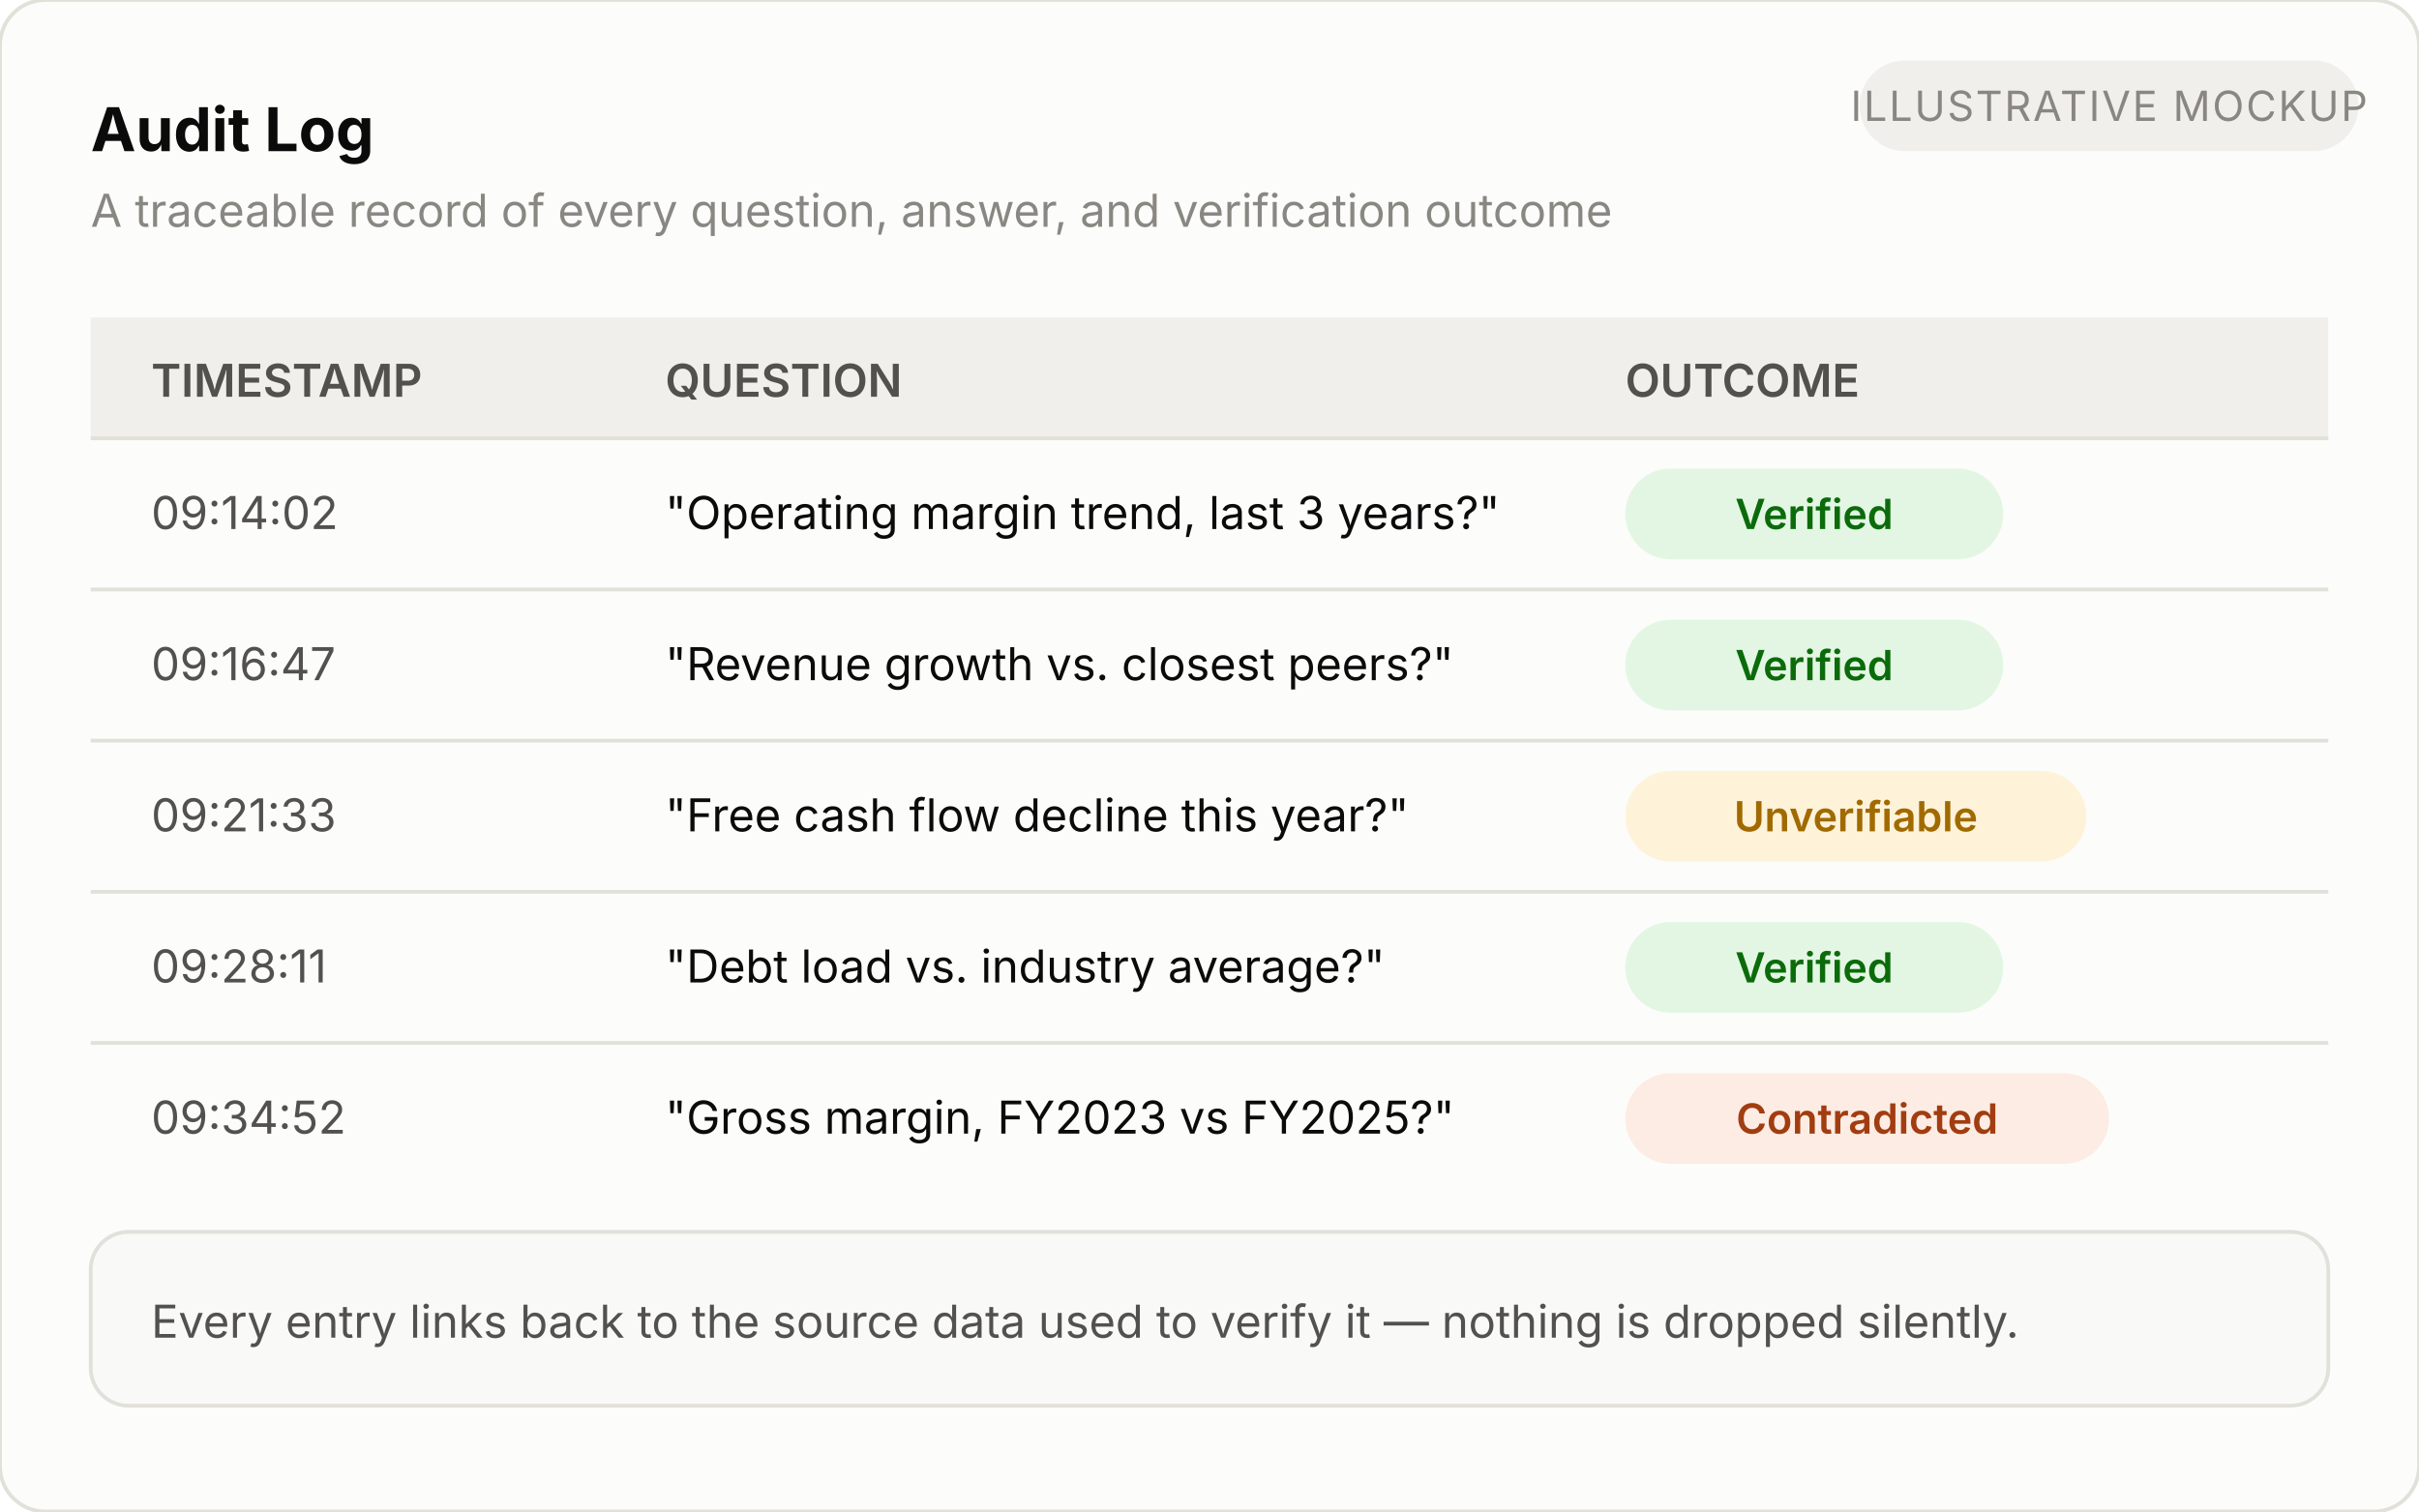
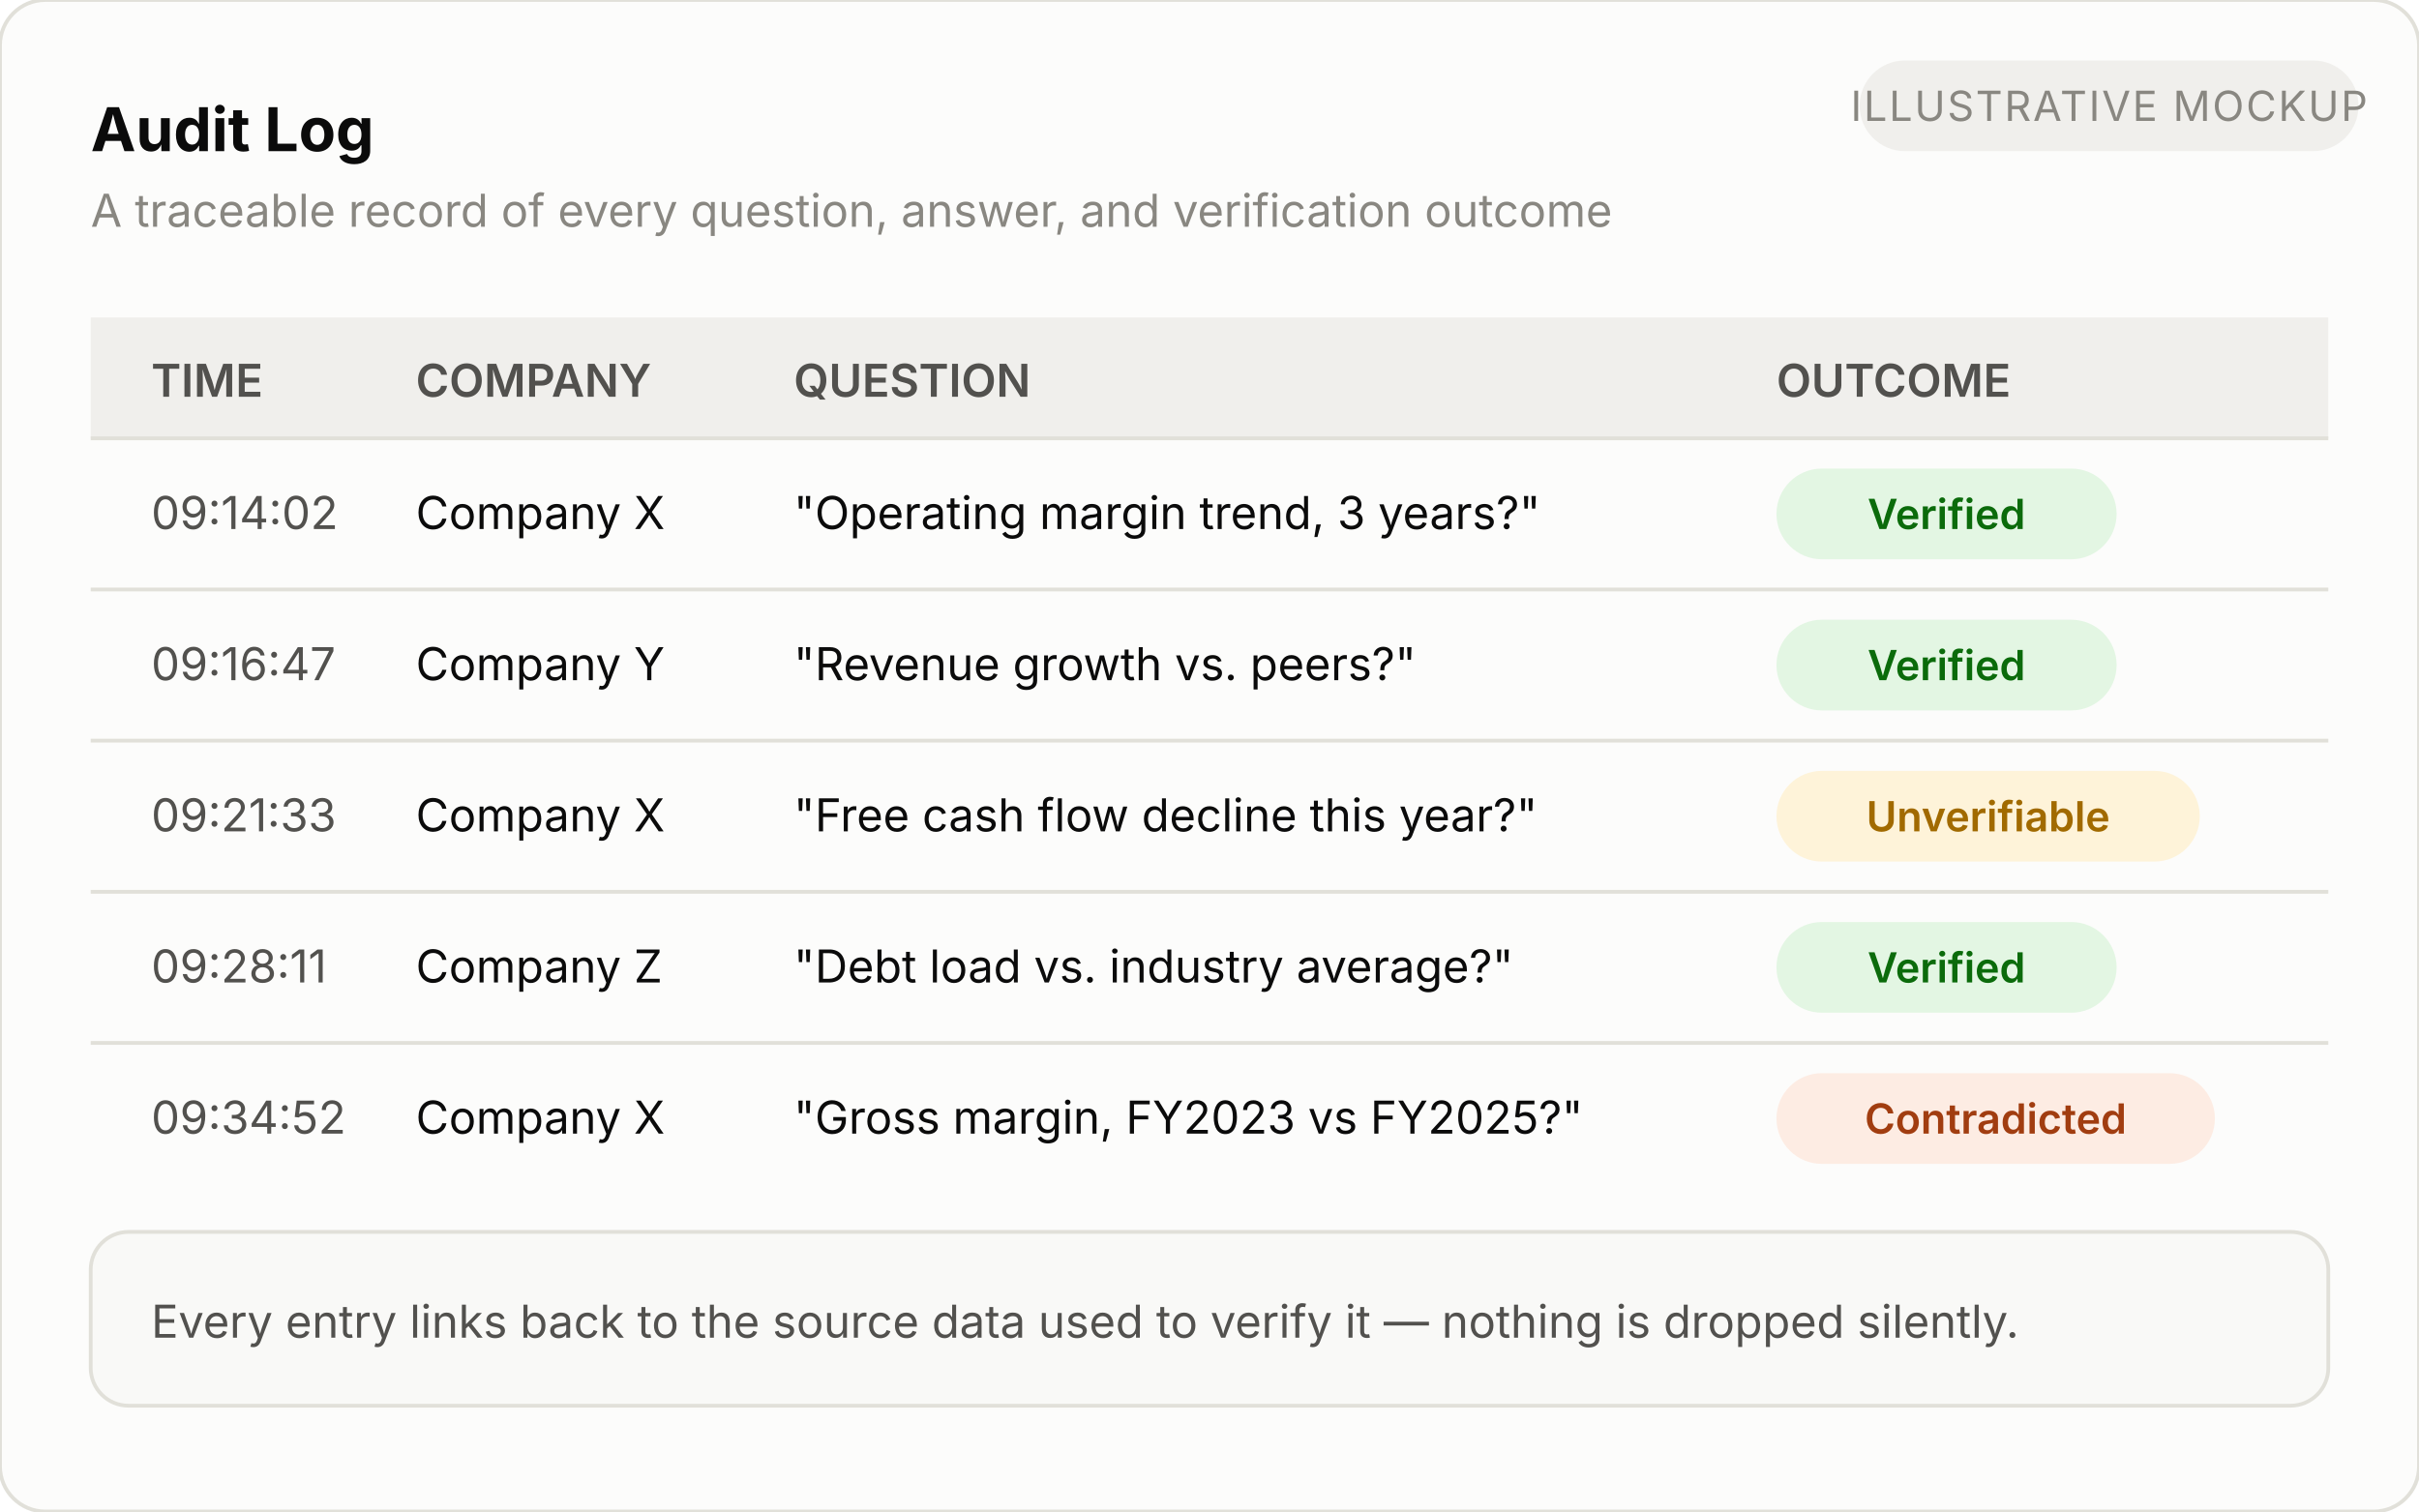
<svg xmlns="http://www.w3.org/2000/svg" viewBox="0 0 640 400" font-family="system-ui, -apple-system, 'Segoe UI', sans-serif">
  <rect x="0" y="0" width="640" height="400" rx="12" fill="#fcfcfb" stroke="#e1e0d9" stroke-width="1" />
  <rect x="492" y="16" width="132" height="24" rx="12" fill="#f0efec" />
  <text x="558" y="32" text-anchor="middle" font-size="11" letter-spacing="0.5" fill="#898781">ILLUSTRATIVE MOCKUP</text>
  <text x="24" y="40" font-size="16" font-weight="700" fill="#0b0b0b">Audit Log</text>
  <text x="24" y="60" font-size="12" fill="#898781">A traceable record of every question, answer, and verification outcome</text>
  <rect x="24" y="84" width="592" height="32" fill="#f0efec" />
-   <text x="40" y="105" font-size="12" font-weight="600" fill="#52514e">TIMESTAMP</text>
-   <text x="176" y="105" font-size="12" font-weight="600" fill="#52514e">QUESTION</text>
-   <text x="430" y="105" font-size="12" font-weight="600" fill="#52514e">OUTCOME</text>
+   <text x="40" y="105" font-size="12" font-weight="600" fill="#52514e">TIME</text>
+   <text x="110" y="105" font-size="12" font-weight="600" fill="#52514e">COMPANY</text>
+   <text x="210" y="105" font-size="12" font-weight="600" fill="#52514e">QUESTION</text>
+   <text x="470" y="105" font-size="12" font-weight="600" fill="#52514e">OUTCOME</text>
  <g>
    <line x1="24" y1="116" x2="616" y2="116" stroke="#e1e0d9" stroke-width="1" />
    <text x="40" y="140" font-size="12" fill="#52514e">09:14:02</text>
-     <text x="176" y="140" font-size="12" fill="#0b0b0b">"Operating margin trend, last 3 years?"</text>
-     <rect x="430" y="124" width="100" height="24" rx="12" fill="#e3f6e3" />
-     <text x="480" y="140" text-anchor="middle" font-size="11" font-weight="600" fill="#0b6b0b">Verified</text>
+     <text x="110" y="140" font-size="12" fill="#0b0b0b">Company X</text>
+     <text x="210" y="140" font-size="12" fill="#0b0b0b">"Operating margin trend, 3 years?"</text>
+     <rect x="470" y="124" width="90" height="24" rx="12" fill="#e3f6e3" />
+     <text x="515" y="140" text-anchor="middle" font-size="11" font-weight="600" fill="#0b6b0b">Verified</text>
  </g>
  <g>
    <line x1="24" y1="156" x2="616" y2="156" stroke="#e1e0d9" stroke-width="1" />
    <text x="40" y="180" font-size="12" fill="#52514e">09:16:47</text>
-     <text x="176" y="180" font-size="12" fill="#0b0b0b">"Revenue growth vs. closest peers?"</text>
-     <rect x="430" y="164" width="100" height="24" rx="12" fill="#e3f6e3" />
-     <text x="480" y="180" text-anchor="middle" font-size="11" font-weight="600" fill="#0b6b0b">Verified</text>
+     <text x="110" y="180" font-size="12" fill="#0b0b0b">Company Y</text>
+     <text x="210" y="180" font-size="12" fill="#0b0b0b">"Revenue growth vs. peers?"</text>
+     <rect x="470" y="164" width="90" height="24" rx="12" fill="#e3f6e3" />
+     <text x="515" y="180" text-anchor="middle" font-size="11" font-weight="600" fill="#0b6b0b">Verified</text>
  </g>
  <g>
    <line x1="24" y1="196" x2="616" y2="196" stroke="#e1e0d9" stroke-width="1" />
    <text x="40" y="220" font-size="12" fill="#52514e">09:21:33</text>
-     <text x="176" y="220" font-size="12" fill="#0b0b0b">"Free cash flow decline this year?"</text>
-     <rect x="430" y="204" width="122" height="24" rx="12" fill="#fef3d9" />
-     <text x="491" y="220" text-anchor="middle" font-size="11" font-weight="600" fill="#a16a00">Unverifiable</text>
+     <text x="110" y="220" font-size="12" fill="#0b0b0b">Company X</text>
+     <text x="210" y="220" font-size="12" fill="#0b0b0b">"Free cash flow decline this year?"</text>
+     <rect x="470" y="204" width="112" height="24" rx="12" fill="#fef3d9" />
+     <text x="526" y="220" text-anchor="middle" font-size="11" font-weight="600" fill="#a16a00">Unverifiable</text>
  </g>
  <g>
    <line x1="24" y1="236" x2="616" y2="236" stroke="#e1e0d9" stroke-width="1" />
    <text x="40" y="260" font-size="12" fill="#52514e">09:28:11</text>
-     <text x="176" y="260" font-size="12" fill="#0b0b0b">"Debt load vs. industry average?"</text>
-     <rect x="430" y="244" width="100" height="24" rx="12" fill="#e3f6e3" />
-     <text x="480" y="260" text-anchor="middle" font-size="11" font-weight="600" fill="#0b6b0b">Verified</text>
+     <text x="110" y="260" font-size="12" fill="#0b0b0b">Company Z</text>
+     <text x="210" y="260" font-size="12" fill="#0b0b0b">"Debt load vs. industry average?"</text>
+     <rect x="470" y="244" width="90" height="24" rx="12" fill="#e3f6e3" />
+     <text x="515" y="260" text-anchor="middle" font-size="11" font-weight="600" fill="#0b6b0b">Verified</text>
  </g>
  <g>
    <line x1="24" y1="276" x2="616" y2="276" stroke="#e1e0d9" stroke-width="1" />
    <text x="40" y="300" font-size="12" fill="#52514e">09:34:52</text>
-     <text x="176" y="300" font-size="12" fill="#0b0b0b">"Gross margin, FY2023 vs FY2025?"</text>
-     <rect x="430" y="284" width="128" height="24" rx="12" fill="#fdece3" />
-     <text x="494" y="300" text-anchor="middle" font-size="11" font-weight="600" fill="#a13d10">Contradicted</text>
+     <text x="110" y="300" font-size="12" fill="#0b0b0b">Company X</text>
+     <text x="210" y="300" font-size="12" fill="#0b0b0b">"Gross margin, FY2023 vs FY2025?"</text>
+     <rect x="470" y="284" width="116" height="24" rx="12" fill="#fdece3" />
+     <text x="528" y="300" text-anchor="middle" font-size="11" font-weight="600" fill="#a13d10">Contradicted</text>
  </g>
  <rect x="24" y="326" width="592" height="46" rx="10" fill="#f9f9f7" stroke="#e1e0d9" stroke-width="1" />
  <text x="40" y="354" font-size="12" fill="#52514e">Every entry links back to the source data used to verify it — nothing is dropped silently.</text>
</svg>
